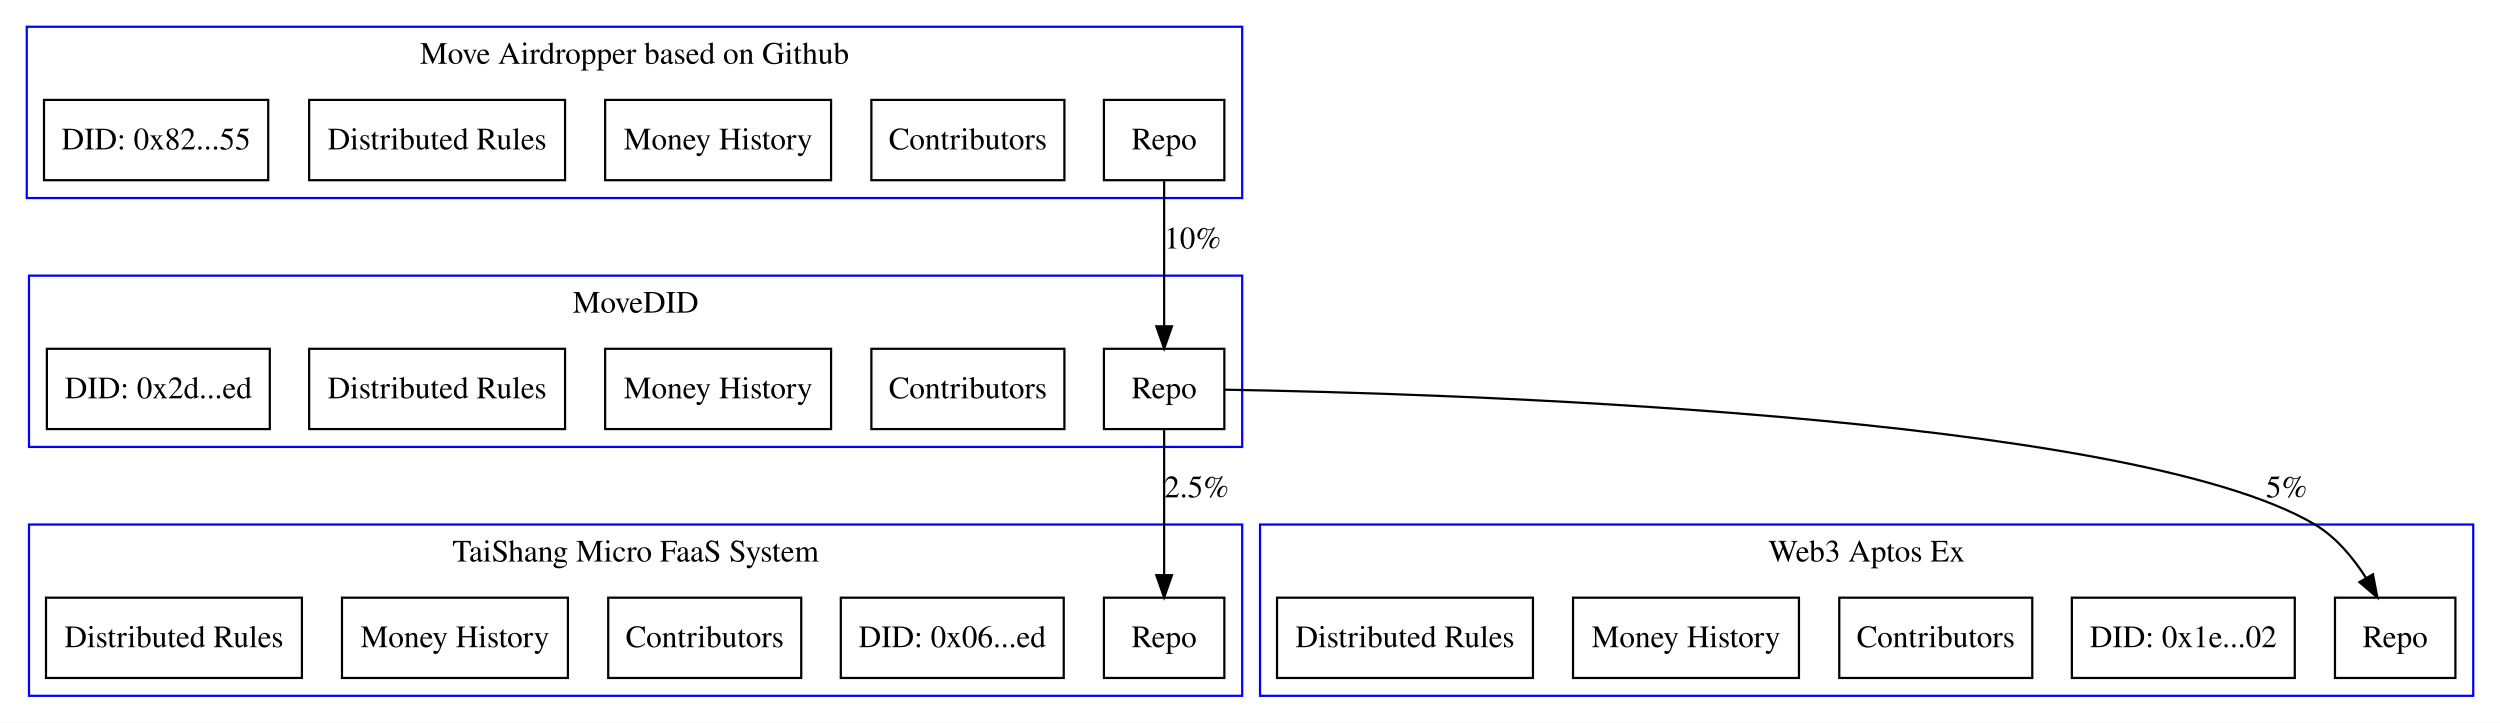
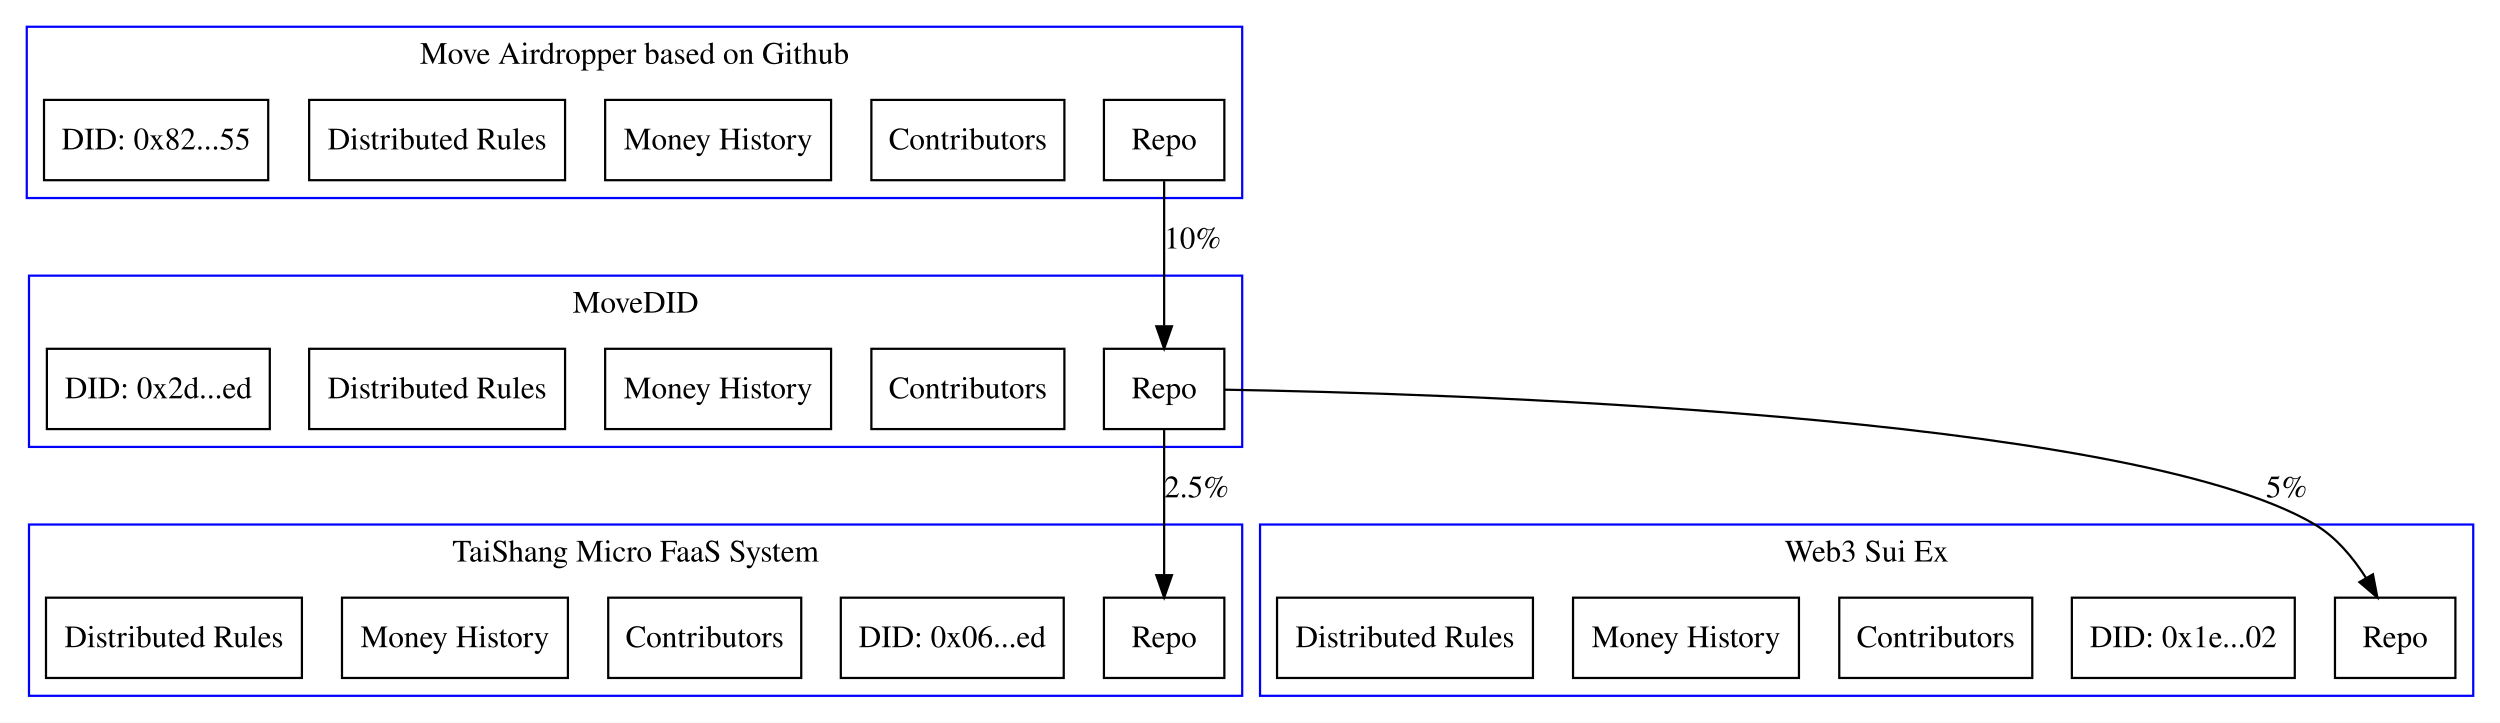
<svg xmlns="http://www.w3.org/2000/svg" xmlns:xlink="http://www.w3.org/1999/xlink" width="1121pt" height="324pt" viewBox="0.00 0.00 1121.00 324.00">
  <g id="graph0" class="graph" transform="scale(1 1) rotate(0) translate(4 320)">
    <polygon fill="#ffffff" stroke="transparent" points="-4,4 -4,-320 1117,-320 1117,4 -4,4" />
    <g id="clust1" class="cluster">
      <polygon fill="none" stroke="#0000ff" points="9,-119.6 9,-196.4 553,-196.4 553,-119.6 9,-119.6" />
      <text text-anchor="middle" x="281" y="-179.8" font-family="Times,serif" font-size="14.00" fill="#000000">MoveDID</text>
    </g>
    <g id="clust2" class="cluster">
      <polygon fill="none" stroke="#0000ff" points="9,-8 9,-84.8 553,-84.8 553,-8 9,-8" />
      <text text-anchor="middle" x="281" y="-68.2" font-family="Times,serif" font-size="14.00" fill="#000000">TaiShang Micro FaaS System</text>
    </g>
    <g id="clust3" class="cluster">
      <polygon fill="none" stroke="#0000ff" points="561,-8 561,-84.8 1105,-84.8 1105,-8 561,-8" />
-       <text text-anchor="middle" x="833" y="-68.2" font-family="Times,serif" font-size="14.00" fill="#000000">Web3 Aptos Ex</text>
+       <text text-anchor="middle" x="833" y="-68.2" font-family="Times,serif" font-size="14.00" fill="#000000">Web3 Sui Ex</text>
    </g>
    <g id="clust4" class="cluster">
      <polygon fill="none" stroke="#0000ff" points="8,-231.2 8,-308 553,-308 553,-231.2 8,-231.2" />
      <text text-anchor="middle" x="280.5" y="-291.4" font-family="Times,serif" font-size="14.00" fill="#000000">Move Airdropper based on Github</text>
    </g>
    <g id="node1" class="node">
      <g id="a_node1">
        <a xlink:href="https://github.com/NonceGeek/MoveDID" xlink:title="Repo" target="_blank">
          <polygon fill="none" stroke="#000000" points="545,-163.6 491,-163.6 491,-127.6 545,-127.6 545,-163.6" />
          <text text-anchor="middle" x="518" y="-141.4" font-family="Times,serif" font-size="14.00" fill="#000000">Repo</text>
        </a>
      </g>
    </g>
    <g id="node6" class="node">
      <g id="a_node6">
        <a xlink:href="https://github.com/NonceGeek/tai_shang_micro_faas_system" xlink:title="Repo" target="_blank">
          <polygon fill="none" stroke="#000000" points="545,-52 491,-52 491,-16 545,-16 545,-52" />
          <text text-anchor="middle" x="518" y="-29.8" font-family="Times,serif" font-size="14.00" fill="#000000">Repo</text>
        </a>
      </g>
    </g>
    <g id="edge2" class="edge">
      <path fill="none" stroke="#000000" d="M518,-127.171C518,-109.539 518,-82.692 518,-62.339" />
      <polygon fill="#000000" stroke="#000000" points="521.5,-62.086 518,-52.086 514.5,-62.086 521.5,-62.086" />
      <text text-anchor="middle" x="532.58" y="-97" font-family="Times,serif" font-size="14.00" fill="#000000">2.5%</text>
    </g>
    <g id="node11" class="node">
      <g id="a_node11">
-         <a xlink:href="https://github.com/NonceGeek/web3_aptos_ex" xlink:title="Repo" target="_blank">
+         <a xlink:href="https://github.com/NonceGeek/web3_Sui_ex" xlink:title="Repo" target="_blank">
          <polygon fill="none" stroke="#000000" points="1097,-52 1043,-52 1043,-16 1097,-16 1097,-52" />
          <text text-anchor="middle" x="1070" y="-29.8" font-family="Times,serif" font-size="14.00" fill="#000000">Repo</text>
        </a>
      </g>
    </g>
    <g id="edge3" class="edge">
      <path fill="none" stroke="#000000" d="M545.066,-145.265C639.04,-143.668 950.038,-134.649 1034,-84.8 1043.481,-79.171 1051.121,-69.963 1056.883,-60.922" />
      <polygon fill="#000000" stroke="#000000" points="1060.026,-62.48 1062.018,-52.075 1053.971,-58.967 1060.026,-62.48" />
      <text text-anchor="middle" x="1021.33" y="-97" font-family="Times,serif" font-size="14.00" fill="#000000">5%</text>
    </g>
    <g id="node2" class="node">
      <g id="a_node2">
        <a xlink:href="https://github.com/NonceGeek/MoveDID#contributors" xlink:title="Contributors" target="_blank">
          <polygon fill="none" stroke="#000000" points="473.274,-163.6 386.726,-163.6 386.726,-127.6 473.274,-127.6 473.274,-163.6" />
          <text text-anchor="middle" x="430" y="-141.4" font-family="Times,serif" font-size="14.00" fill="#000000">Contributors</text>
        </a>
      </g>
    </g>
    <g id="node3" class="node">
      <g id="a_node3">
        <a xlink:href="https://github.com/NonceGeek/MoveDID#money-history" xlink:title="Money History" target="_blank">
          <polygon fill="none" stroke="#000000" points="368.652,-163.6 267.348,-163.6 267.348,-127.6 368.652,-127.6 368.652,-163.6" />
          <text text-anchor="middle" x="318" y="-141.4" font-family="Times,serif" font-size="14.00" fill="#000000">Money History</text>
        </a>
      </g>
    </g>
    <g id="node4" class="node">
      <g id="a_node4">
        <a xlink:href="https://github.com/NonceGeek/MoveDID#distributed-rules" xlink:title="Distributed Rules" target="_blank">
          <polygon fill="none" stroke="#000000" points="249.376,-163.6 134.624,-163.6 134.624,-127.6 249.376,-127.6 249.376,-163.6" />
          <text text-anchor="middle" x="192" y="-141.4" font-family="Times,serif" font-size="14.00" fill="#000000">Distributed Rules</text>
        </a>
      </g>
    </g>
    <g id="node5" class="node">
      <g id="a_node5">
-         <a xlink:href="https://explorer.aptoslabs.com/account/0x2df41622c0c1baabaa73b2c24360d205e23e803959ebbcb0e5b80462165893ed?network=mainnet" xlink:title="DID: 0x2d...ed" target="_blank">
+         <a xlink:href="https://explorer.Suilabs.com/account/0x2df41622c0c1baabaa73b2c24360d205e23e803959ebbcb0e5b80462165893ed?network=mainnet" xlink:title="DID: 0x2d...ed" target="_blank">
          <polygon fill="none" stroke="#000000" points="116.979,-163.6 17.021,-163.6 17.021,-127.6 116.979,-127.6 116.979,-163.6" />
          <text text-anchor="middle" x="67" y="-141.4" font-family="Times,serif" font-size="14.00" fill="#000000">DID: 0x2d...ed</text>
        </a>
      </g>
    </g>
    <g id="node7" class="node">
      <g id="a_node7">
-         <a xlink:href="https://explorer.aptoslabs.com/account/0x06a19c3df50ea7e7b8e686246db5c4d98affa4aa0de05285688a90342751eeed" xlink:title="DID: 0x06...ed" target="_blank">
+         <a xlink:href="https://explorer.Suilabs.com/account/0x06a19c3df50ea7e7b8e686246db5c4d98affa4aa0de05285688a90342751eeed" xlink:title="DID: 0x06...ed" target="_blank">
          <polygon fill="none" stroke="#000000" points="472.979,-52 373.021,-52 373.021,-16 472.979,-16 472.979,-52" />
          <text text-anchor="middle" x="423" y="-29.8" font-family="Times,serif" font-size="14.00" fill="#000000">DID: 0x06...ed</text>
        </a>
      </g>
    </g>
    <g id="node8" class="node">
      <g id="a_node8">
        <a xlink:href="https://github.com/NonceGeek/tai_shang_micro_faas_system#contributors" xlink:title="Contributors" target="_blank">
          <polygon fill="none" stroke="#000000" points="355.274,-52 268.726,-52 268.726,-16 355.274,-16 355.274,-52" />
          <text text-anchor="middle" x="312" y="-29.8" font-family="Times,serif" font-size="14.00" fill="#000000">Contributors</text>
        </a>
      </g>
    </g>
    <g id="node9" class="node">
      <g id="a_node9">
        <a xlink:href="https://github.com/NonceGeek/tai_shang_micro_faas_system#money-history" xlink:title="Money History" target="_blank">
          <polygon fill="none" stroke="#000000" points="250.652,-52 149.348,-52 149.348,-16 250.652,-16 250.652,-52" />
          <text text-anchor="middle" x="200" y="-29.8" font-family="Times,serif" font-size="14.00" fill="#000000">Money History</text>
        </a>
      </g>
    </g>
    <g id="node10" class="node">
      <g id="a_node10">
        <a xlink:href="https://github.com/NonceGeek/tai_shang_micro_faas_system#distributed-rules" xlink:title="Distributed Rules" target="_blank">
          <polygon fill="none" stroke="#000000" points="131.376,-52 16.624,-52 16.624,-16 131.376,-16 131.376,-52" />
          <text text-anchor="middle" x="74" y="-29.8" font-family="Times,serif" font-size="14.00" fill="#000000">Distributed Rules</text>
        </a>
      </g>
    </g>
    <g id="node12" class="node">
      <g id="a_node12">
-         <a xlink:href="https://explorer.aptoslabs.com/account/0x1e87fd50b0e297f5c8c05ee0e8516c7cdce991c91c9ce6817c65fcf7bd982602" xlink:title="DID: 0x1e...02" target="_blank">
+         <a xlink:href="https://explorer.Suilabs.com/account/0x1e87fd50b0e297f5c8c05ee0e8516c7cdce991c91c9ce6817c65fcf7bd982602" xlink:title="DID: 0x1e...02" target="_blank">
          <polygon fill="none" stroke="#000000" points="1024.979,-52 925.021,-52 925.021,-16 1024.979,-16 1024.979,-52" />
          <text text-anchor="middle" x="975" y="-29.8" font-family="Times,serif" font-size="14.00" fill="#000000">DID: 0x1e...02</text>
        </a>
      </g>
    </g>
    <g id="node13" class="node">
      <g id="a_node13">
-         <a xlink:href="https://github.com/NonceGeek/web3_aptos_ex#contributors" xlink:title="Contributors" target="_blank">
+         <a xlink:href="https://github.com/NonceGeek/web3_Sui_ex#contributors" xlink:title="Contributors" target="_blank">
          <polygon fill="none" stroke="#000000" points="907.274,-52 820.726,-52 820.726,-16 907.274,-16 907.274,-52" />
          <text text-anchor="middle" x="864" y="-29.8" font-family="Times,serif" font-size="14.00" fill="#000000">Contributors</text>
        </a>
      </g>
    </g>
    <g id="node14" class="node">
      <g id="a_node14">
-         <a xlink:href="https://github.com/NonceGeek/web3_aptos_ex#money-history" xlink:title="Money History" target="_blank">
+         <a xlink:href="https://github.com/NonceGeek/web3_Sui_ex#money-history" xlink:title="Money History" target="_blank">
          <polygon fill="none" stroke="#000000" points="802.652,-52 701.348,-52 701.348,-16 802.652,-16 802.652,-52" />
          <text text-anchor="middle" x="752" y="-29.8" font-family="Times,serif" font-size="14.00" fill="#000000">Money History</text>
        </a>
      </g>
    </g>
    <g id="node15" class="node">
      <g id="a_node15">
-         <a xlink:href="https://github.com/NonceGeek/web3_aptos_ex#distributed-rules" xlink:title="Distributed Rules" target="_blank">
+         <a xlink:href="https://github.com/NonceGeek/web3_Sui_ex#distributed-rules" xlink:title="Distributed Rules" target="_blank">
          <polygon fill="none" stroke="#000000" points="683.376,-52 568.624,-52 568.624,-16 683.376,-16 683.376,-52" />
          <text text-anchor="middle" x="626" y="-29.8" font-family="Times,serif" font-size="14.00" fill="#000000">Distributed Rules</text>
        </a>
      </g>
    </g>
    <g id="node16" class="node">
      <g id="a_node16">
        <a xlink:href="https://github.com/NonceGeek/Move-Airdropper-Based-On-Github" xlink:title="Repo" target="_blank">
          <polygon fill="none" stroke="#000000" points="545,-275.2 491,-275.2 491,-239.2 545,-239.2 545,-275.2" />
          <text text-anchor="middle" x="518" y="-253" font-family="Times,serif" font-size="14.00" fill="#000000">Repo</text>
        </a>
      </g>
    </g>
    <g id="edge1" class="edge">
      <path fill="none" stroke="#000000" d="M518,-238.772C518,-221.139 518,-194.292 518,-173.939" />
      <polygon fill="#000000" stroke="#000000" points="521.5,-173.685 518,-163.686 514.5,-173.686 521.5,-173.685" />
      <text text-anchor="middle" x="530.83" y="-208.6" font-family="Times,serif" font-size="14.00" fill="#000000">10%</text>
    </g>
    <g id="node17" class="node">
      <g id="a_node17">
        <a xlink:href="https://github.com/NonceGeek/Move-Airdropper-Based-On-Github#contributors" xlink:title="Contributors" target="_blank">
          <polygon fill="none" stroke="#000000" points="473.274,-275.2 386.726,-275.2 386.726,-239.2 473.274,-239.2 473.274,-275.2" />
          <text text-anchor="middle" x="430" y="-253" font-family="Times,serif" font-size="14.00" fill="#000000">Contributors</text>
        </a>
      </g>
    </g>
    <g id="node18" class="node">
      <g id="a_node18">
        <a xlink:href="https://github.com/NonceGeek/Move-Airdropper-Based-On-Github#money-history" xlink:title="Money History" target="_blank">
          <polygon fill="none" stroke="#000000" points="368.652,-275.2 267.348,-275.2 267.348,-239.2 368.652,-239.2 368.652,-275.2" />
          <text text-anchor="middle" x="318" y="-253" font-family="Times,serif" font-size="14.00" fill="#000000">Money History</text>
        </a>
      </g>
    </g>
    <g id="node19" class="node">
      <g id="a_node19">
        <a xlink:href="https://github.com/NonceGeek/Move-Airdropper-Based-On-Github#distributed-rules" xlink:title="Distributed Rules" target="_blank">
          <polygon fill="none" stroke="#000000" points="249.376,-275.2 134.624,-275.2 134.624,-239.2 249.376,-239.2 249.376,-275.2" />
          <text text-anchor="middle" x="192" y="-253" font-family="Times,serif" font-size="14.00" fill="#000000">Distributed Rules</text>
        </a>
      </g>
    </g>
    <g id="node20" class="node">
      <g id="a_node20">
-         <a xlink:href="https://explorer.aptoslabs.com/account/0x82b219e76ca10cbcc6a66a547c43a8c72531fb4785548db153f02f552dbf7a55?network=mainnet" xlink:title="DID: 0x82...55" target="_blank">
+         <a xlink:href="https://explorer.Suilabs.com/account/0x82b219e76ca10cbcc6a66a547c43a8c72531fb4785548db153f02f552dbf7a55?network=mainnet" xlink:title="DID: 0x82...55" target="_blank">
          <polygon fill="none" stroke="#000000" points="116.265,-275.2 15.735,-275.2 15.735,-239.2 116.265,-239.2 116.265,-275.2" />
          <text text-anchor="middle" x="66" y="-253" font-family="Times,serif" font-size="14.00" fill="#000000">DID: 0x82...55</text>
        </a>
      </g>
    </g>
  </g>
</svg>
